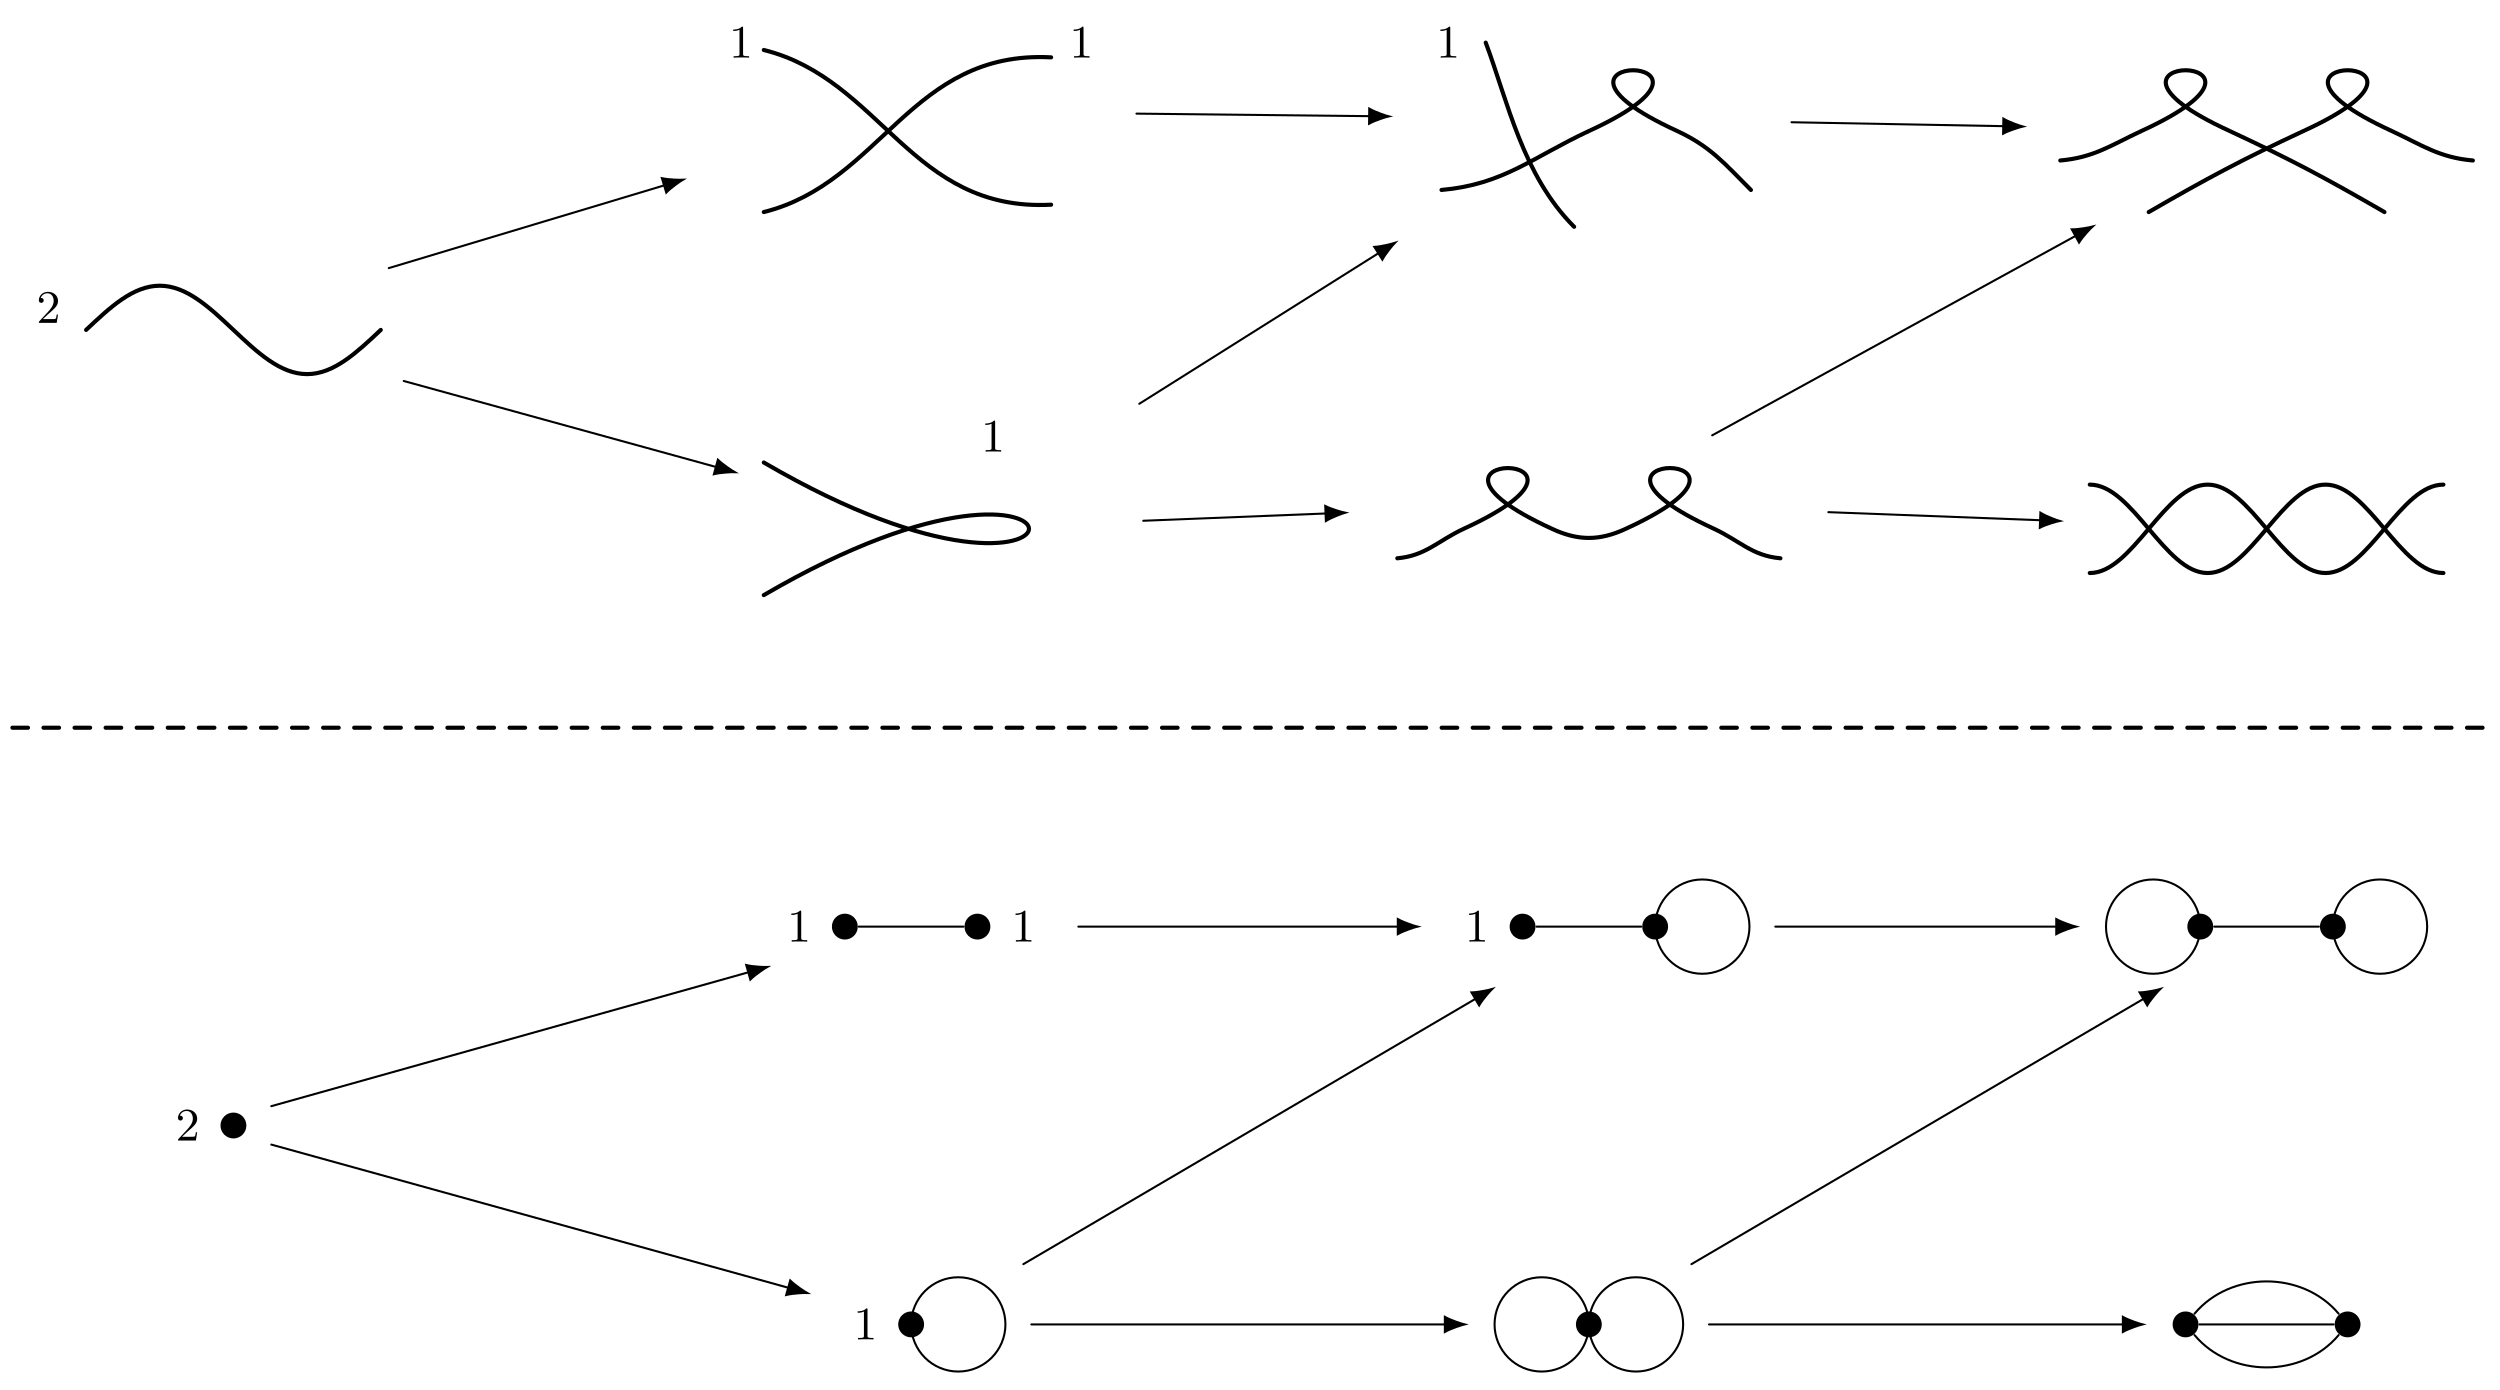
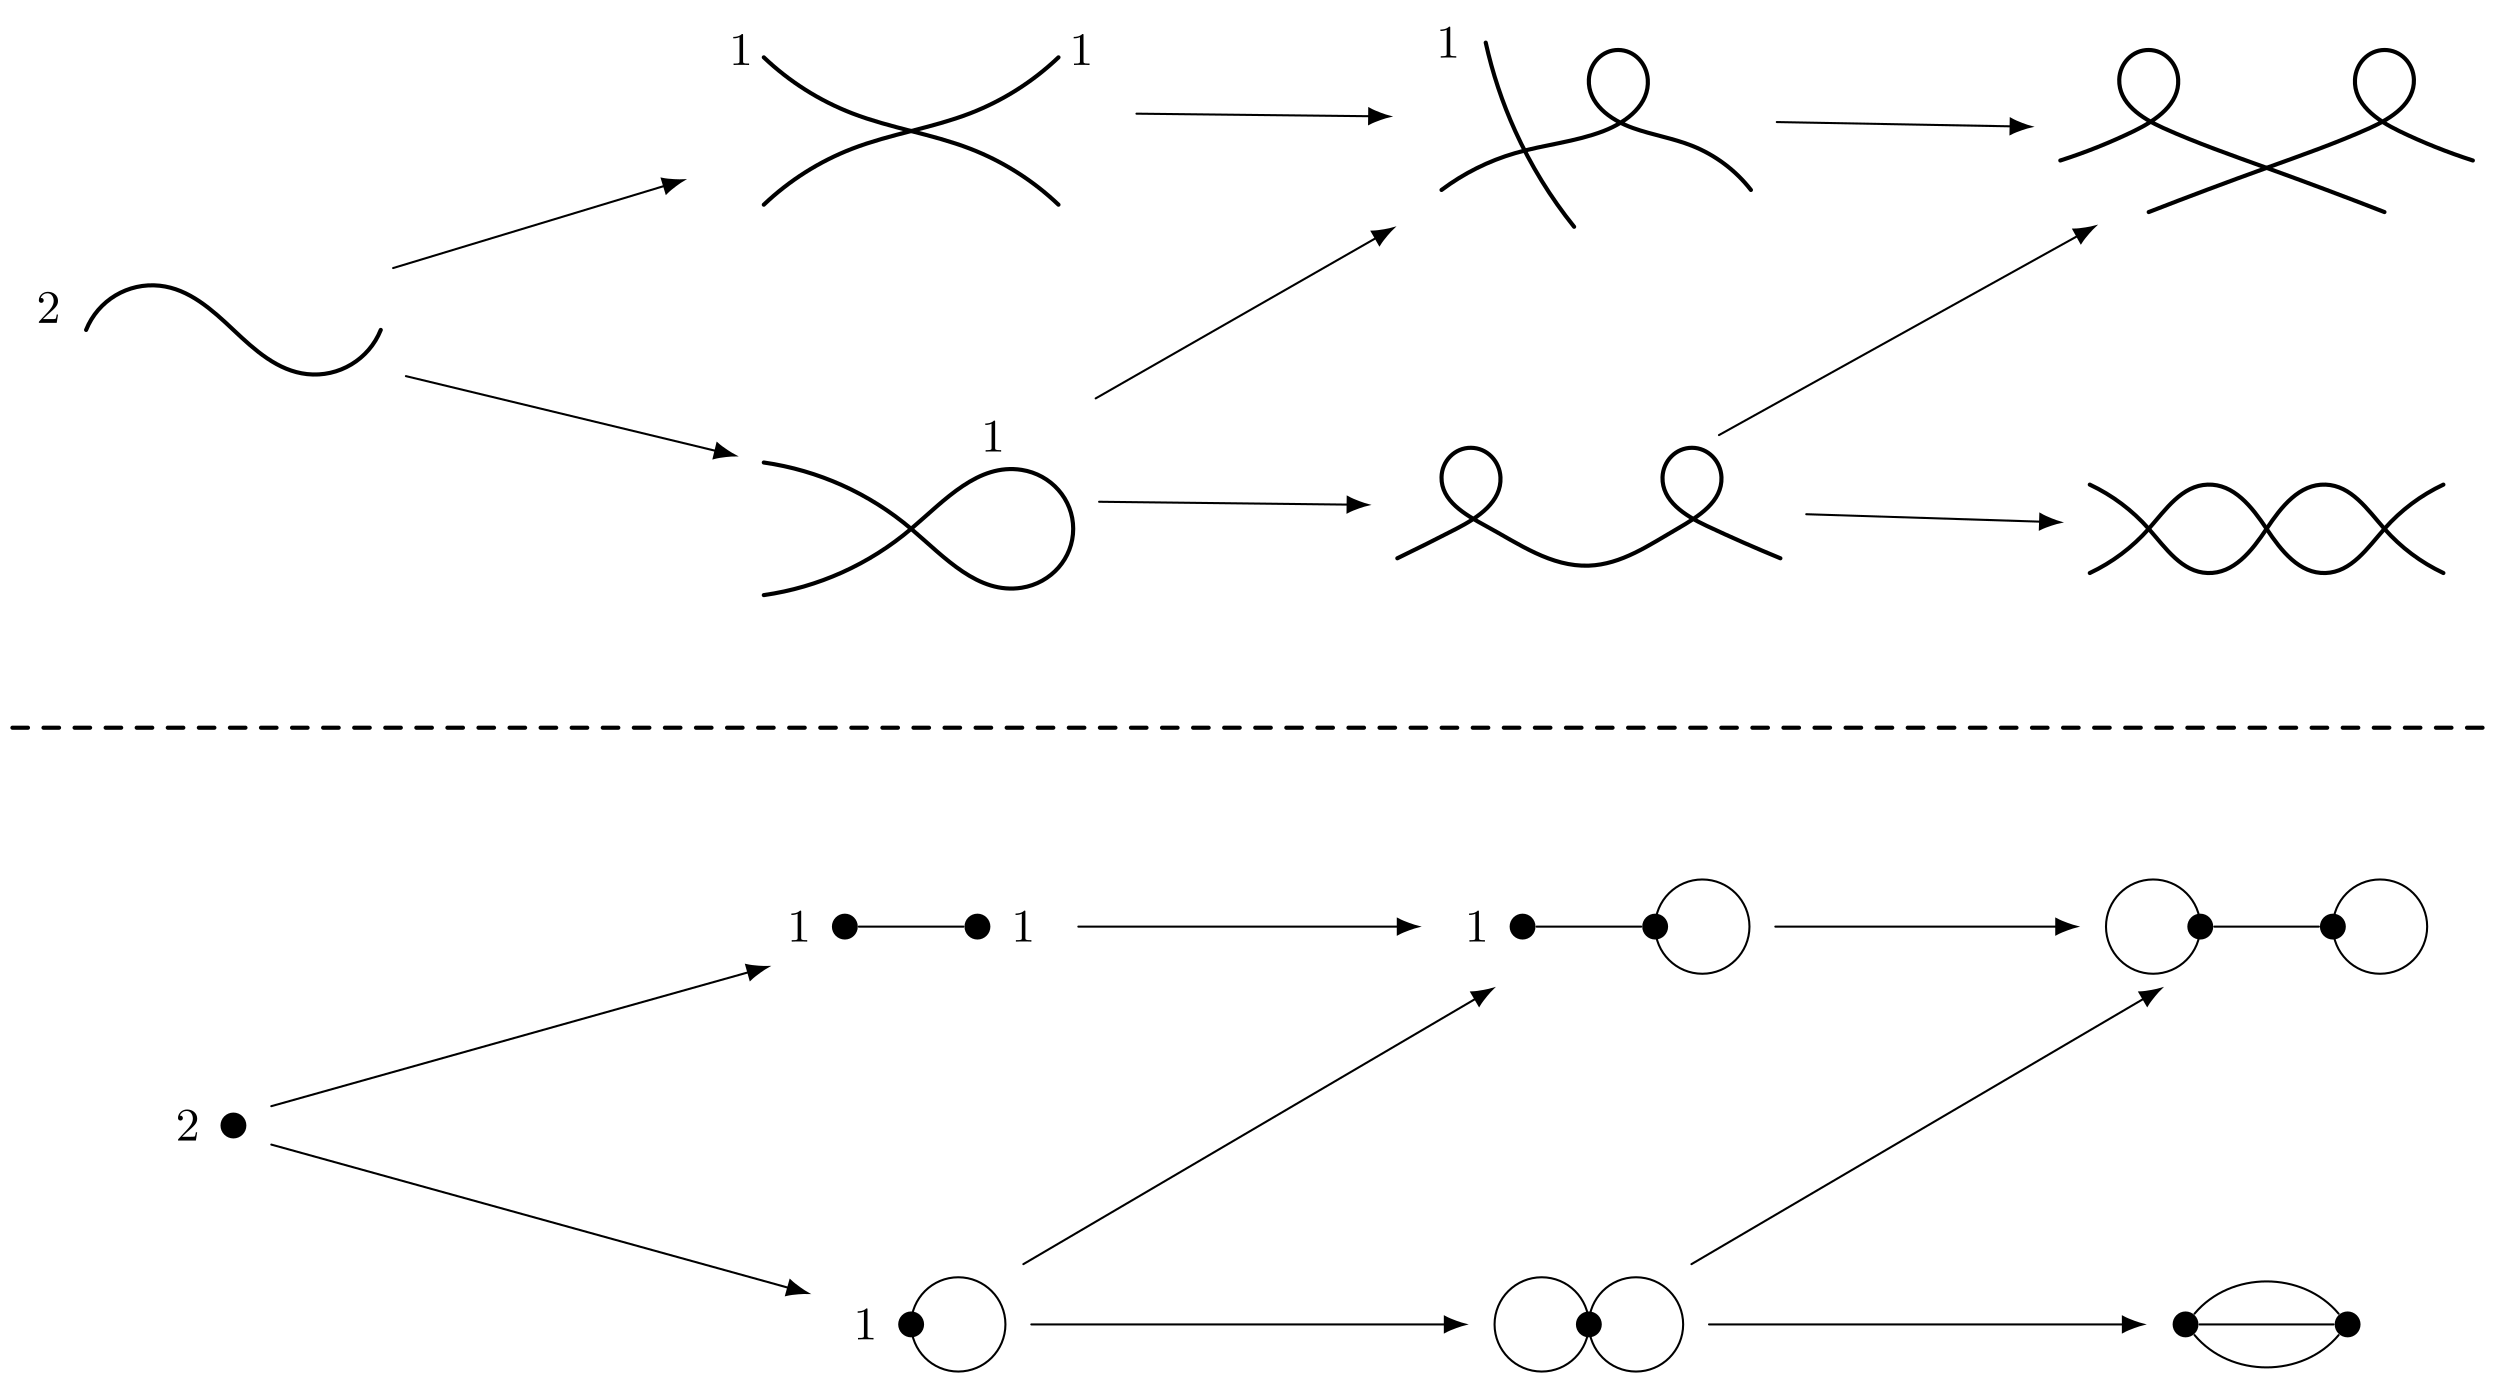
<svg xmlns="http://www.w3.org/2000/svg" xmlns:xlink="http://www.w3.org/1999/xlink" width="481.002pt" height="267.35pt" viewBox="0 0 481.002 267.35">
  <defs>
    <g>
      <g id="glyph-0-0">
        <path d="M 4.141 -1.594 L 3.891 -1.594 C 3.875 -1.469 3.797 -0.938 3.688 -0.797 C 3.625 -0.719 3.016 -0.719 2.828 -0.719 L 1.234 -0.719 L 2.125 -1.562 C 3.594 -2.828 4.141 -3.312 4.141 -4.219 C 4.141 -5.25 3.297 -5.969 2.188 -5.969 C 1.156 -5.969 0.453 -5.156 0.453 -4.344 C 0.453 -3.891 0.844 -3.844 0.922 -3.844 C 1.125 -3.844 1.391 -3.984 1.391 -4.312 C 1.391 -4.578 1.203 -4.781 0.922 -4.781 C 0.875 -4.781 0.859 -4.781 0.812 -4.766 C 1.031 -5.406 1.609 -5.688 2.094 -5.688 C 3 -5.688 3.312 -4.844 3.312 -4.219 C 3.312 -3.312 2.625 -2.562 2.203 -2.094 L 0.562 -0.328 C 0.453 -0.219 0.453 -0.203 0.453 0 L 3.891 0 Z M 4.141 -1.594 " />
      </g>
      <g id="glyph-0-1">
        <path d="M 2.719 -5.734 C 2.719 -5.953 2.719 -5.969 2.5 -5.969 C 1.938 -5.406 1.109 -5.406 0.828 -5.406 L 0.828 -5.125 C 1 -5.125 1.547 -5.125 2.031 -5.359 L 2.031 -0.719 C 2.031 -0.391 2.016 -0.281 1.172 -0.281 L 0.891 -0.281 L 0.891 0 C 1.203 -0.031 2.016 -0.031 2.375 -0.031 C 2.75 -0.031 3.547 -0.031 3.875 0 L 3.875 -0.281 L 3.594 -0.281 C 2.75 -0.281 2.719 -0.391 2.719 -0.719 Z M 2.719 -5.734 " />
      </g>
    </g>
  </defs>
-   <path fill="none" stroke-width="0.797" stroke-linecap="round" stroke-linejoin="round" stroke="rgb(0%, 0%, 0%)" stroke-opacity="1" stroke-miterlimit="10" d="M -28.345 121.89 C -23.727 126.242 -19.306 130.394 -14.173 130.394 C -9.044 130.394 -4.622 126.242 -0.001 121.89 C 4.62 117.535 9.042 113.387 14.175 113.387 C 19.304 113.387 23.726 117.535 28.347 121.89 " transform="matrix(1, 0, 0, -1, 44.911, 185.367)" />
+   <path fill="none" stroke-width="0.797" stroke-linecap="round" stroke-linejoin="round" stroke="rgb(0%, 0%, 0%)" stroke-opacity="1" stroke-miterlimit="10" d="M -28.345 121.89 C -26.059 127.582 -20.27 131.054 -14.173 130.394 C -8.532 129.781 -4.122 125.781 -0.001 121.89 C 4.124 117.996 8.53 114 14.171 113.387 C 20.269 112.722 26.062 116.199 28.347 121.89 " transform="matrix(1, 0, 0, -1, 44.911, 185.367)" />
  <g fill="rgb(0%, 0%, 0%)" fill-opacity="1">
    <use xlink:href="#glyph-0-0" x="7.02" y="62.114" />
  </g>
-   <path fill="none" stroke-width="0.797" stroke-linecap="round" stroke-linejoin="round" stroke="rgb(0%, 0%, 0%)" stroke-opacity="1" stroke-miterlimit="10" d="M 102.046 175.75 C 124.726 170.078 130.394 144.566 157.323 145.984 " transform="matrix(1, 0, 0, -1, 44.911, 185.367)" />
-   <path fill="none" stroke-width="0.797" stroke-linecap="round" stroke-linejoin="round" stroke="rgb(0%, 0%, 0%)" stroke-opacity="1" stroke-miterlimit="10" d="M 102.046 144.566 C 124.726 150.238 130.394 175.75 157.323 174.332 " transform="matrix(1, 0, 0, -1, 44.911, 185.367)" />
+   <path fill="none" stroke-width="0.797" stroke-linecap="round" stroke-linejoin="round" stroke="rgb(0%, 0%, 0%)" stroke-opacity="1" stroke-miterlimit="10" d="M 102.046 174.332 C 106.956 169.66 112.734 166 119.058 163.558 C 122.741 162.137 126.569 161.144 130.394 160.156 C 134.218 159.168 138.046 158.179 141.734 156.758 C 148.054 154.316 153.831 150.656 158.741 145.984 " transform="matrix(1, 0, 0, -1, 44.911, 185.367)" />
+   <path fill="none" stroke-width="0.797" stroke-linecap="round" stroke-linejoin="round" stroke="rgb(0%, 0%, 0%)" stroke-opacity="1" stroke-miterlimit="10" d="M 102.046 145.984 C 106.956 150.656 112.734 154.316 119.058 156.758 C 122.741 158.179 126.569 159.168 130.394 160.156 C 134.218 161.144 138.046 162.137 141.734 163.558 C 148.054 166 153.831 169.66 158.741 174.332 " transform="matrix(1, 0, 0, -1, 44.911, 185.367)" />
  <g fill="rgb(0%, 0%, 0%)" fill-opacity="1">
-     <use xlink:href="#glyph-0-1" x="140.249" y="11.09" />
+     <use xlink:href="#glyph-0-1" x="140.249" y="12.508" />
  </g>
  <g fill="rgb(0%, 0%, 0%)" fill-opacity="1">
-     <use xlink:href="#glyph-0-1" x="205.752" y="11.09" />
+     <use xlink:href="#glyph-0-1" x="205.752" y="12.508" />
  </g>
-   <path fill="none" stroke-width="0.797" stroke-linecap="round" stroke-linejoin="round" stroke="rgb(0%, 0%, 0%)" stroke-opacity="1" stroke-miterlimit="10" d="M 102.046 70.867 C 170.077 110.551 170.077 56.691 102.046 96.379 " transform="matrix(1, 0, 0, -1, 44.911, 185.367)" />
+   <path fill="none" stroke-width="0.797" stroke-linecap="round" stroke-linejoin="round" stroke="rgb(0%, 0%, 0%)" stroke-opacity="1" stroke-miterlimit="10" d="M 102.046 70.867 C 112.511 72.359 122.335 76.781 130.394 83.621 C 136.894 89.137 143.265 96.277 151.655 94.961 C 157.308 94.074 161.573 89.312 161.573 83.621 C 161.573 77.93 157.308 73.172 151.655 72.285 C 143.265 70.969 136.894 78.105 130.394 83.621 C 122.335 90.461 112.511 94.883 102.046 96.379 " transform="matrix(1, 0, 0, -1, 44.911, 185.367)" />
  <g fill="rgb(0%, 0%, 0%)" fill-opacity="1">
    <use xlink:href="#glyph-0-1" x="188.745" y="86.888" />
  </g>
-   <path fill="none" stroke-width="0.797" stroke-linecap="round" stroke-linejoin="round" stroke="rgb(0%, 0%, 0%)" stroke-opacity="1" stroke-miterlimit="10" d="M 240.944 177.164 C 245.198 165.828 248.03 151.652 257.952 141.734 " transform="matrix(1, 0, 0, -1, 44.911, 185.367)" />
-   <path fill="none" stroke-width="0.797" stroke-linecap="round" stroke-linejoin="round" stroke="rgb(0%, 0%, 0%)" stroke-opacity="1" stroke-miterlimit="10" d="M 232.441 148.82 C 244.331 149.859 249.968 155.113 260.788 160.156 C 294.804 175.75 243.78 175.75 277.796 160.156 C 284.234 157.156 286.944 153.84 291.968 148.82 " transform="matrix(1, 0, 0, -1, 44.911, 185.367)" />
+   <path fill="none" stroke-width="0.797" stroke-linecap="round" stroke-linejoin="round" stroke="rgb(0%, 0%, 0%)" stroke-opacity="1" stroke-miterlimit="10" d="M 240.944 177.164 C 242.237 171.316 244.14 165.613 246.616 160.156 C 249.605 153.566 253.413 147.375 257.952 141.734 " transform="matrix(1, 0, 0, -1, 44.911, 185.367)" />
+   <path fill="none" stroke-width="0.797" stroke-linecap="round" stroke-linejoin="round" stroke="rgb(0%, 0%, 0%)" stroke-opacity="1" stroke-miterlimit="10" d="M 232.441 148.82 C 236.698 152.015 241.503 154.418 246.616 155.906 C 252.234 157.543 258.155 158.054 263.62 160.156 C 268.253 161.941 272.456 165.355 272.124 170.078 C 271.909 173.183 269.511 175.73 266.456 175.75 C 263.378 175.765 260.937 173.207 260.788 170.078 C 260.569 165.504 264.757 162.332 269.292 160.726 C 273.015 159.402 276.956 158.781 280.628 157.324 C 285.101 155.551 289.015 152.613 291.968 148.82 " transform="matrix(1, 0, 0, -1, 44.911, 185.367)" />
  <g fill="rgb(0%, 0%, 0%)" fill-opacity="1">
    <use xlink:href="#glyph-0-1" x="276.311" y="11.09" />
  </g>
-   <path fill="none" stroke-width="0.797" stroke-linecap="round" stroke-linejoin="round" stroke="rgb(0%, 0%, 0%)" stroke-opacity="1" stroke-miterlimit="10" d="M 223.937 77.953 C 229.378 78.43 231.741 81.312 236.694 83.621 C 270.71 99.211 219.687 99.211 253.702 83.621 C 258.71 81.285 262.866 81.285 267.874 83.621 C 301.89 99.211 250.866 99.211 284.882 83.621 C 289.835 81.312 292.194 78.43 297.636 77.953 " transform="matrix(1, 0, 0, -1, 44.911, 185.367)" />
-   <path fill="none" stroke-width="0.797" stroke-linecap="round" stroke-linejoin="round" stroke="rgb(0%, 0%, 0%)" stroke-opacity="1" stroke-miterlimit="10" d="M 351.495 154.488 C 357.956 155.054 361.21 157.418 367.085 160.156 C 401.101 175.75 350.077 175.75 384.093 160.156 C 396.003 154.605 402.48 151.137 413.859 144.566 " transform="matrix(1, 0, 0, -1, 44.911, 185.367)" />
-   <path fill="none" stroke-width="0.797" stroke-linecap="round" stroke-linejoin="round" stroke="rgb(0%, 0%, 0%)" stroke-opacity="1" stroke-miterlimit="10" d="M 430.866 154.488 C 424.405 155.054 421.151 157.418 415.276 160.156 C 381.261 175.75 432.284 175.75 398.269 160.156 C 386.359 154.605 379.886 151.137 368.503 144.566 " transform="matrix(1, 0, 0, -1, 44.911, 185.367)" />
-   <path fill="none" stroke-width="0.797" stroke-linecap="round" stroke-linejoin="round" stroke="rgb(0%, 0%, 0%)" stroke-opacity="1" stroke-miterlimit="10" d="M 357.167 92.125 C 361.269 92.125 364.808 87.976 368.503 83.621 C 372.198 79.269 375.737 75.117 379.843 75.117 C 383.948 75.117 387.484 79.269 391.183 83.621 C 394.878 87.976 398.413 92.125 402.519 92.125 C 406.624 92.125 410.163 87.976 413.859 83.621 C 417.554 79.269 421.093 75.117 425.198 75.117 " transform="matrix(1, 0, 0, -1, 44.911, 185.367)" />
-   <path fill="none" stroke-width="0.797" stroke-linecap="round" stroke-linejoin="round" stroke="rgb(0%, 0%, 0%)" stroke-opacity="1" stroke-miterlimit="10" d="M 357.167 75.117 C 361.269 75.117 364.808 79.269 368.503 83.621 C 372.198 87.976 375.737 92.125 379.843 92.125 C 383.948 92.125 387.484 87.976 391.183 83.621 C 394.878 79.269 398.413 75.117 402.519 75.117 C 406.624 75.117 410.163 79.269 413.859 83.621 C 417.554 87.976 421.093 92.125 425.198 92.125 " transform="matrix(1, 0, 0, -1, 44.911, 185.367)" />
-   <path fill="none" stroke-width="0.399" stroke-linecap="round" stroke-linejoin="round" stroke="rgb(0%, 0%, 0%)" stroke-opacity="1" stroke-miterlimit="10" d="M 29.894 133.785 L 82.859 149.695 " transform="matrix(1, 0, 0, -1, 44.911, 185.367)" />
-   <path fill-rule="nonzero" fill="rgb(0%, 0%, 0%)" fill-opacity="1" stroke-width="0.399" stroke-linecap="round" stroke-linejoin="miter" stroke="rgb(0%, 0%, 0%)" stroke-opacity="1" stroke-miterlimit="10" d="M 3.76 -0 C 3.3 0.113 1.269 0.752 0.001 1.447 L 0.001 -1.445 C 1.27 -0.753 3.298 -0.111 3.76 -0 Z M 3.76 -0 " transform="matrix(0.95766, -0.2877, -0.2877, -0.95766, 127.7703, 35.67112)" />
-   <path fill="none" stroke-width="0.399" stroke-linecap="round" stroke-linejoin="round" stroke="rgb(0%, 0%, 0%)" stroke-opacity="1" stroke-miterlimit="10" d="M 32.776 112.062 L 92.827 95.527 " transform="matrix(1, 0, 0, -1, 44.911, 185.367)" />
-   <path fill-rule="nonzero" fill="rgb(0%, 0%, 0%)" fill-opacity="1" stroke-width="0.399" stroke-linecap="round" stroke-linejoin="miter" stroke="rgb(0%, 0%, 0%)" stroke-opacity="1" stroke-miterlimit="10" d="M 3.76 -0 C 3.3 0.112 1.268 0.752 -0.001 1.448 L 0.001 -1.445 C 1.269 -0.751 3.301 -0.11 3.76 -0 Z M 3.76 -0 " transform="matrix(0.96405, 0.26549, 0.26549, -0.96405, 137.7381, 89.84146)" />
-   <path fill="none" stroke-width="0.399" stroke-linecap="round" stroke-linejoin="round" stroke="rgb(0%, 0%, 0%)" stroke-opacity="1" stroke-miterlimit="10" d="M 173.749 163.504 L 218.519 163.019 " transform="matrix(1, 0, 0, -1, 44.911, 185.367)" />
-   <path fill-rule="nonzero" fill="rgb(0%, 0%, 0%)" fill-opacity="1" stroke-width="0.399" stroke-linecap="round" stroke-linejoin="miter" stroke="rgb(0%, 0%, 0%)" stroke-opacity="1" stroke-miterlimit="10" d="M 3.763 -0 C 3.301 0.112 1.27 0.75 0.001 1.447 L 0.001 -1.448 C 1.271 -0.75 3.299 -0.111 3.763 -0 Z M 3.763 -0 " transform="matrix(0.9999, 0.01082, 0.01082, -0.9999, 263.4289, 22.34951)" />
-   <path fill="none" stroke-width="0.399" stroke-linecap="round" stroke-linejoin="round" stroke="rgb(0%, 0%, 0%)" stroke-opacity="1" stroke-miterlimit="10" d="M 174.292 107.68 L 220.284 136.637 " transform="matrix(1, 0, 0, -1, 44.911, 185.367)" />
-   <path fill-rule="nonzero" fill="rgb(0%, 0%, 0%)" fill-opacity="1" stroke-width="0.399" stroke-linecap="round" stroke-linejoin="miter" stroke="rgb(0%, 0%, 0%)" stroke-opacity="1" stroke-miterlimit="10" d="M 3.763 -0.001 C 3.3 0.114 1.269 0.752 -0.002 1.446 L 0 -1.446 C 1.268 -0.753 3.301 -0.112 3.763 -0.001 Z M 3.763 -0.001 " transform="matrix(0.8462, -0.53279, -0.53279, -0.8462, 265.1942, 48.72999)" />
-   <path fill="none" stroke-width="0.399" stroke-linecap="round" stroke-linejoin="round" stroke="rgb(0%, 0%, 0%)" stroke-opacity="1" stroke-miterlimit="10" d="M 175.058 85.172 L 210.128 86.57 " transform="matrix(1, 0, 0, -1, 44.911, 185.367)" />
-   <path fill-rule="nonzero" fill="rgb(0%, 0%, 0%)" fill-opacity="1" stroke-width="0.399" stroke-linecap="round" stroke-linejoin="miter" stroke="rgb(0%, 0%, 0%)" stroke-opacity="1" stroke-miterlimit="10" d="M 3.76 -0 C 3.299 0.112 1.268 0.752 -0.002 1.448 L 0 -1.445 C 1.267 -0.753 3.298 -0.115 3.76 -0 Z M 3.76 -0 " transform="matrix(0.99916, -0.03978, -0.03978, -0.99916, 255.0399, 98.79797)" />
-   <path fill="none" stroke-width="0.399" stroke-linecap="round" stroke-linejoin="round" stroke="rgb(0%, 0%, 0%)" stroke-opacity="1" stroke-miterlimit="10" d="M 299.784 161.847 L 340.515 161.094 " transform="matrix(1, 0, 0, -1, 44.911, 185.367)" />
-   <path fill-rule="nonzero" fill="rgb(0%, 0%, 0%)" fill-opacity="1" stroke-width="0.399" stroke-linecap="round" stroke-linejoin="miter" stroke="rgb(0%, 0%, 0%)" stroke-opacity="1" stroke-miterlimit="10" d="M 3.761 0 C 3.298 0.113 1.27 0.751 -0.001 1.447 L 0.001 -1.445 C 1.27 -0.753 3.298 -0.114 3.761 0 Z M 3.761 0 " transform="matrix(0.9998, 0.01848, 0.01848, -0.9998, 385.4276, 24.27438)" />
-   <path fill="none" stroke-width="0.399" stroke-linecap="round" stroke-linejoin="round" stroke="rgb(0%, 0%, 0%)" stroke-opacity="1" stroke-miterlimit="10" d="M 284.515 101.609 L 354.401 139.965 " transform="matrix(1, 0, 0, -1, 44.911, 185.367)" />
-   <path fill-rule="nonzero" fill="rgb(0%, 0%, 0%)" fill-opacity="1" stroke-width="0.399" stroke-linecap="round" stroke-linejoin="miter" stroke="rgb(0%, 0%, 0%)" stroke-opacity="1" stroke-miterlimit="10" d="M 3.761 -0.002 C 3.298 0.114 1.269 0.751 0.001 1.446 L 0.001 -1.445 C 1.269 -0.751 3.298 -0.114 3.761 -0.002 Z M 3.761 -0.002 " transform="matrix(0.8766, -0.48112, -0.48112, -0.8766, 399.3119, 45.40147)" />
-   <path fill="none" stroke-width="0.399" stroke-linecap="round" stroke-linejoin="round" stroke="rgb(0%, 0%, 0%)" stroke-opacity="1" stroke-miterlimit="10" d="M 306.866 86.828 L 347.609 85.277 " transform="matrix(1, 0, 0, -1, 44.911, 185.367)" />
-   <path fill-rule="nonzero" fill="rgb(0%, 0%, 0%)" fill-opacity="1" stroke-width="0.399" stroke-linecap="round" stroke-linejoin="miter" stroke="rgb(0%, 0%, 0%)" stroke-opacity="1" stroke-miterlimit="10" d="M 3.761 -0.002 C 3.299 0.113 1.269 0.752 -0 1.446 L 0 -1.447 C 1.268 -0.75 3.3 -0.113 3.761 -0.002 Z M 3.761 -0.002 " transform="matrix(0.99924, 0.03804, 0.03804, -0.99924, 392.5195, 100.0894)" />
+   <path fill="none" stroke-width="0.797" stroke-linecap="round" stroke-linejoin="round" stroke="rgb(0%, 0%, 0%)" stroke-opacity="1" stroke-miterlimit="10" d="M 223.937 77.953 C 227.741 79.793 231.519 81.683 235.276 83.621 C 239.593 85.847 244.011 88.867 243.78 93.543 C 243.624 96.652 241.187 99.187 238.109 99.211 C 234.995 99.238 232.491 96.683 232.441 93.543 C 232.366 89.023 236.855 86.414 240.944 84.187 C 247.3 80.73 253.526 76.273 260.788 76.535 C 267.05 76.762 272.39 80.5 277.796 83.621 C 281.956 86.027 286.48 88.879 286.3 93.543 C 286.175 96.664 283.718 99.207 280.628 99.211 C 277.53 99.219 275.054 96.672 274.96 93.543 C 274.827 89.012 279.194 86.195 283.464 84.187 C 288.136 81.992 292.862 79.914 297.636 77.953 " transform="matrix(1, 0, 0, -1, 44.911, 185.367)" />
+   <path fill="none" stroke-width="0.797" stroke-linecap="round" stroke-linejoin="round" stroke="rgb(0%, 0%, 0%)" stroke-opacity="1" stroke-miterlimit="10" d="M 351.495 154.488 C 356.347 156.043 361.085 157.937 365.671 160.156 C 370.062 162.285 374.425 165.394 374.171 170.078 C 374.007 173.191 371.573 175.73 368.503 175.75 C 365.409 175.765 362.937 173.211 362.835 170.078 C 362.691 165.543 367.023 162.664 371.339 160.726 C 377.808 157.816 384.511 155.48 391.183 153.07 C 398.776 150.328 406.335 147.496 413.859 144.566 " transform="matrix(1, 0, 0, -1, 44.911, 185.367)" />
+   <path fill="none" stroke-width="0.797" stroke-linecap="round" stroke-linejoin="round" stroke="rgb(0%, 0%, 0%)" stroke-opacity="1" stroke-miterlimit="10" d="M 430.866 154.488 C 426.015 156.043 421.276 157.937 416.691 160.156 C 412.3 162.285 407.937 165.394 408.191 170.078 C 408.355 173.191 410.788 175.73 413.859 175.75 C 416.952 175.765 419.429 173.211 419.526 170.078 C 419.671 165.543 415.339 162.664 411.023 160.726 C 404.554 157.816 397.851 155.48 391.183 153.07 C 383.589 150.328 376.026 147.496 368.503 144.566 " transform="matrix(1, 0, 0, -1, 44.911, 185.367)" />
+   <path fill="none" stroke-width="0.797" stroke-linecap="round" stroke-linejoin="round" stroke="rgb(0%, 0%, 0%)" stroke-opacity="1" stroke-miterlimit="10" d="M 357.167 92.125 C 361.484 90.09 365.343 87.199 368.503 83.621 C 371.8 79.894 374.874 75.285 379.843 75.117 C 384.862 74.949 388.335 79.355 391.183 83.621 C 394.026 87.887 397.499 92.297 402.519 92.125 C 407.487 91.957 410.562 87.351 413.859 83.621 C 417.019 80.047 420.878 77.152 425.198 75.117 " transform="matrix(1, 0, 0, -1, 44.911, 185.367)" />
+   <path fill="none" stroke-width="0.797" stroke-linecap="round" stroke-linejoin="round" stroke="rgb(0%, 0%, 0%)" stroke-opacity="1" stroke-miterlimit="10" d="M 357.167 75.117 C 361.484 77.152 365.343 80.047 368.503 83.621 C 371.8 87.351 374.874 91.957 379.843 92.125 C 384.862 92.297 388.335 87.887 391.183 83.621 C 394.026 79.355 397.499 74.949 402.519 75.117 C 407.487 75.285 410.562 79.894 413.859 83.621 C 417.019 87.199 420.878 90.09 425.198 92.125 " transform="matrix(1, 0, 0, -1, 44.911, 185.367)" />
+   <path fill="none" stroke-width="0.399" stroke-linecap="round" stroke-linejoin="round" stroke="rgb(0%, 0%, 0%)" stroke-opacity="1" stroke-miterlimit="10" d="M 30.726 133.793 L 82.866 149.582 " transform="matrix(1, 0, 0, -1, 44.911, 185.367)" />
+   <path fill-rule="nonzero" fill="rgb(0%, 0%, 0%)" fill-opacity="1" stroke-width="0.399" stroke-linecap="round" stroke-linejoin="miter" stroke="rgb(0%, 0%, 0%)" stroke-opacity="1" stroke-miterlimit="10" d="M 3.76 -0.001 C 3.301 0.113 1.27 0.753 -0.001 1.448 L -0 -1.446 C 1.267 -0.752 3.298 -0.11 3.76 -0.001 Z M 3.76 -0.001 " transform="matrix(0.95703, -0.28983, -0.28983, -0.95703, 127.7763, 35.7839)" />
+   <path fill="none" stroke-width="0.399" stroke-linecap="round" stroke-linejoin="round" stroke="rgb(0%, 0%, 0%)" stroke-opacity="1" stroke-miterlimit="10" d="M 33.187 113 L 92.749 98.633 " transform="matrix(1, 0, 0, -1, 44.911, 185.367)" />
+   <path fill-rule="nonzero" fill="rgb(0%, 0%, 0%)" fill-opacity="1" stroke-width="0.399" stroke-linecap="round" stroke-linejoin="miter" stroke="rgb(0%, 0%, 0%)" stroke-opacity="1" stroke-miterlimit="10" d="M 3.76 -0.001 C 3.299 0.113 1.268 0.752 -0.001 1.447 L 0.002 -1.446 C 1.269 -0.75 3.301 -0.112 3.76 -0.001 Z M 3.76 -0.001 " transform="matrix(0.97206, 0.23445, 0.23445, -0.97206, 137.6615, 86.73495)" />
+   <path fill="none" stroke-width="0.399" stroke-linecap="round" stroke-linejoin="round" stroke="rgb(0%, 0%, 0%)" stroke-opacity="1" stroke-miterlimit="10" d="M 173.749 163.496 L 218.519 163.008 " transform="matrix(1, 0, 0, -1, 44.911, 185.367)" />
+   <path fill-rule="nonzero" fill="rgb(0%, 0%, 0%)" fill-opacity="1" stroke-width="0.399" stroke-linecap="round" stroke-linejoin="miter" stroke="rgb(0%, 0%, 0%)" stroke-opacity="1" stroke-miterlimit="10" d="M 3.763 -0.001 C 3.301 0.111 1.27 0.753 0.001 1.446 L 0.001 -1.445 C 1.271 -0.751 3.299 -0.112 3.763 -0.001 Z M 3.763 -0.001 " transform="matrix(0.9999, 0.01094, 0.01094, -0.9999, 263.4289, 22.36004)" />
+   <path fill="none" stroke-width="0.399" stroke-linecap="round" stroke-linejoin="round" stroke="rgb(0%, 0%, 0%)" stroke-opacity="1" stroke-miterlimit="10" d="M 165.898 108.715 L 219.78 139.543 " transform="matrix(1, 0, 0, -1, 44.911, 185.367)" />
+   <path fill-rule="nonzero" fill="rgb(0%, 0%, 0%)" fill-opacity="1" stroke-width="0.399" stroke-linecap="round" stroke-linejoin="miter" stroke="rgb(0%, 0%, 0%)" stroke-opacity="1" stroke-miterlimit="10" d="M 3.762 -0.001 C 3.3 0.11 1.267 0.751 -0.001 1.445 L 0.002 -1.446 C 1.267 -0.752 3.298 -0.113 3.762 -0.001 Z M 3.762 -0.001 " transform="matrix(0.86795, -0.49658, -0.49658, -0.86795, 264.6909, 45.82432)" />
+   <path fill="none" stroke-width="0.399" stroke-linecap="round" stroke-linejoin="round" stroke="rgb(0%, 0%, 0%)" stroke-opacity="1" stroke-miterlimit="10" d="M 166.558 88.828 L 214.374 88.281 " transform="matrix(1, 0, 0, -1, 44.911, 185.367)" />
+   <path fill-rule="nonzero" fill="rgb(0%, 0%, 0%)" fill-opacity="1" stroke-width="0.399" stroke-linecap="round" stroke-linejoin="miter" stroke="rgb(0%, 0%, 0%)" stroke-opacity="1" stroke-miterlimit="10" d="M 3.763 -0.001 C 3.3 0.115 1.269 0.752 -0 1.444 L 0.001 -1.446 C 1.271 -0.752 3.299 -0.112 3.763 -0.001 Z M 3.763 -0.001 " transform="matrix(0.9999, 0.01137, 0.01137, -0.9999, 259.2847, 97.08496)" />
+   <path fill="none" stroke-width="0.399" stroke-linecap="round" stroke-linejoin="round" stroke="rgb(0%, 0%, 0%)" stroke-opacity="1" stroke-miterlimit="10" d="M 296.948 161.883 L 341.933 161.062 " transform="matrix(1, 0, 0, -1, 44.911, 185.367)" />
+   <path fill-rule="nonzero" fill="rgb(0%, 0%, 0%)" fill-opacity="1" stroke-width="0.399" stroke-linecap="round" stroke-linejoin="miter" stroke="rgb(0%, 0%, 0%)" stroke-opacity="1" stroke-miterlimit="10" d="M 3.761 -0.001 C 3.298 0.112 1.271 0.751 -0 1.446 L 0.002 -1.445 C 1.271 -0.75 3.298 -0.111 3.761 -0.001 Z M 3.761 -0.001 " transform="matrix(0.99982, 0.01822, 0.01822, -0.99982, 386.8448, 24.30545)" />
+   <path fill="none" stroke-width="0.399" stroke-linecap="round" stroke-linejoin="round" stroke="rgb(0%, 0%, 0%)" stroke-opacity="1" stroke-miterlimit="10" d="M 285.819 101.656 L 354.749 139.926 " transform="matrix(1, 0, 0, -1, 44.911, 185.367)" />
+   <path fill-rule="nonzero" fill="rgb(0%, 0%, 0%)" fill-opacity="1" stroke-width="0.399" stroke-linecap="round" stroke-linejoin="miter" stroke="rgb(0%, 0%, 0%)" stroke-opacity="1" stroke-miterlimit="10" d="M 3.76 -0 C 3.3 0.112 1.27 0.753 0.002 1.447 L -0 -1.447 C 1.269 -0.753 3.301 -0.112 3.76 -0 Z M 3.76 -0 " transform="matrix(0.87428, -0.48538, -0.48538, -0.87428, 399.6614, 45.44221)" />
+   <path fill="none" stroke-width="0.399" stroke-linecap="round" stroke-linejoin="round" stroke="rgb(0%, 0%, 0%)" stroke-opacity="1" stroke-miterlimit="10" d="M 302.616 86.43 L 347.605 85 " transform="matrix(1, 0, 0, -1, 44.911, 185.367)" />
+   <path fill-rule="nonzero" fill="rgb(0%, 0%, 0%)" fill-opacity="1" stroke-width="0.399" stroke-linecap="round" stroke-linejoin="miter" stroke="rgb(0%, 0%, 0%)" stroke-opacity="1" stroke-miterlimit="10" d="M 3.762 0 C 3.301 0.115 1.268 0.75 -0.001 1.448 L 0.001 -1.448 C 1.269 -0.751 3.3 -0.112 3.762 0 Z M 3.762 0 " transform="matrix(0.99947, 0.0317, 0.0317, -0.99947, 392.5174, 100.3655)" />
  <path fill="none" stroke-width="0.797" stroke-linecap="round" stroke-linejoin="round" stroke="rgb(0%, 0%, 0%)" stroke-opacity="1" stroke-dasharray="2.989 2.989" stroke-miterlimit="10" d="M -42.52 45.355 L 433.702 45.355 " transform="matrix(1, 0, 0, -1, 44.911, 185.367)" />
  <path fill-rule="nonzero" fill="rgb(0%, 0%, 0%)" fill-opacity="1" d="M 47.402 216.547 C 47.402 215.172 46.285 214.059 44.91 214.059 C 43.535 214.059 42.422 215.172 42.422 216.547 C 42.422 217.922 43.535 219.039 44.91 219.039 C 46.285 219.039 47.402 217.922 47.402 216.547 Z M 47.402 216.547 " />
  <g fill="rgb(0%, 0%, 0%)" fill-opacity="1">
    <use xlink:href="#glyph-0-0" x="33.795" y="219.437" />
  </g>
  <path fill-rule="nonzero" fill="rgb(0%, 0%, 0%)" fill-opacity="1" d="M 165.039 178.281 C 165.039 176.906 163.926 175.789 162.551 175.789 C 161.172 175.789 160.059 176.906 160.059 178.281 C 160.059 179.656 161.172 180.77 162.551 180.77 C 163.926 180.77 165.039 179.656 165.039 178.281 Z M 165.039 178.281 " />
  <path fill-rule="nonzero" fill="rgb(0%, 0%, 0%)" fill-opacity="1" d="M 190.551 178.281 C 190.551 176.906 189.438 175.789 188.062 175.789 C 186.684 175.789 185.57 176.906 185.57 178.281 C 185.57 179.656 186.684 180.77 188.062 180.77 C 189.438 180.77 190.551 179.656 190.551 178.281 Z M 190.551 178.281 " />
  <path fill="none" stroke-width="0.399" stroke-linecap="round" stroke-linejoin="round" stroke="rgb(0%, 0%, 0%)" stroke-opacity="1" stroke-miterlimit="10" d="M 120.327 7.086 L 140.46 7.086 " transform="matrix(1, 0, 0, -1, 44.911, 185.367)" />
  <g fill="rgb(0%, 0%, 0%)" fill-opacity="1">
    <use xlink:href="#glyph-0-1" x="151.433" y="181.169" />
  </g>
  <g fill="rgb(0%, 0%, 0%)" fill-opacity="1">
    <use xlink:href="#glyph-0-1" x="194.568" y="181.169" />
  </g>
  <path fill="none" stroke-width="0.399" stroke-linecap="round" stroke-linejoin="round" stroke="rgb(0%, 0%, 0%)" stroke-opacity="1" stroke-miterlimit="10" d="M 148.534 -69.449 C 148.534 -64.438 144.476 -60.379 139.464 -60.379 C 134.456 -60.379 130.394 -64.438 130.394 -69.449 C 130.394 -74.457 134.456 -78.52 139.464 -78.52 C 144.476 -78.52 148.534 -74.457 148.534 -69.449 Z M 148.534 -69.449 " transform="matrix(1, 0, 0, -1, 44.911, 185.367)" />
  <path fill-rule="nonzero" fill="rgb(0%, 0%, 0%)" fill-opacity="1" d="M 177.797 254.816 C 177.797 253.441 176.68 252.324 175.305 252.324 C 173.93 252.324 172.812 253.441 172.812 254.816 C 172.812 256.191 173.93 257.309 175.305 257.309 C 176.68 257.309 177.797 256.191 177.797 254.816 Z M 177.797 254.816 " />
  <g fill="rgb(0%, 0%, 0%)" fill-opacity="1">
    <use xlink:href="#glyph-0-1" x="164.189" y="257.705" />
  </g>
  <path fill-rule="nonzero" fill="rgb(0%, 0%, 0%)" fill-opacity="1" d="M 295.434 178.281 C 295.434 176.906 294.316 175.789 292.941 175.789 C 291.566 175.789 290.453 176.906 290.453 178.281 C 290.453 179.656 291.566 180.77 292.941 180.77 C 294.316 180.77 295.434 179.656 295.434 178.281 Z M 295.434 178.281 " />
  <path fill-rule="nonzero" fill="rgb(0%, 0%, 0%)" fill-opacity="1" d="M 320.945 178.281 C 320.945 176.906 319.828 175.789 318.453 175.789 C 317.078 175.789 315.965 176.906 315.965 178.281 C 315.965 179.656 317.078 180.77 318.453 180.77 C 319.828 180.77 320.945 179.656 320.945 178.281 Z M 320.945 178.281 " />
  <path fill="none" stroke-width="0.399" stroke-linecap="round" stroke-linejoin="round" stroke="rgb(0%, 0%, 0%)" stroke-opacity="1" stroke-miterlimit="10" d="M 250.722 7.086 L 270.855 7.086 " transform="matrix(1, 0, 0, -1, 44.911, 185.367)" />
  <path fill="none" stroke-width="0.399" stroke-linecap="round" stroke-linejoin="round" stroke="rgb(0%, 0%, 0%)" stroke-opacity="1" stroke-miterlimit="10" d="M 291.687 7.086 C 291.687 12.097 287.624 16.156 282.612 16.156 C 277.605 16.156 273.542 12.097 273.542 7.086 C 273.542 2.078 277.605 -1.985 282.612 -1.985 C 287.624 -1.985 291.687 2.078 291.687 7.086 Z M 291.687 7.086 " transform="matrix(1, 0, 0, -1, 44.911, 185.367)" />
  <g fill="rgb(0%, 0%, 0%)" fill-opacity="1">
    <use xlink:href="#glyph-0-1" x="281.827" y="181.169" />
  </g>
  <path fill="none" stroke-width="0.399" stroke-linecap="round" stroke-linejoin="round" stroke="rgb(0%, 0%, 0%)" stroke-opacity="1" stroke-miterlimit="10" d="M 260.788 -69.449 C 260.788 -64.438 256.726 -60.379 251.718 -60.379 C 246.706 -60.379 242.644 -64.438 242.644 -69.449 C 242.644 -74.457 246.706 -78.52 251.718 -78.52 C 256.726 -78.52 260.788 -74.457 260.788 -69.449 Z M 260.788 -69.449 " transform="matrix(1, 0, 0, -1, 44.911, 185.367)" />
  <path fill="none" stroke-width="0.399" stroke-linecap="round" stroke-linejoin="round" stroke="rgb(0%, 0%, 0%)" stroke-opacity="1" stroke-miterlimit="10" d="M 278.929 -69.449 C 278.929 -64.438 274.866 -60.379 269.859 -60.379 C 264.847 -60.379 260.788 -64.438 260.788 -69.449 C 260.788 -74.457 264.847 -78.52 269.859 -78.52 C 274.866 -78.52 278.929 -74.457 278.929 -69.449 Z M 278.929 -69.449 " transform="matrix(1, 0, 0, -1, 44.911, 185.367)" />
  <path fill-rule="nonzero" fill="rgb(0%, 0%, 0%)" fill-opacity="1" d="M 308.188 254.816 C 308.188 253.441 307.074 252.324 305.699 252.324 C 304.324 252.324 303.207 253.441 303.207 254.816 C 303.207 256.191 304.324 257.309 305.699 257.309 C 307.074 257.309 308.188 256.191 308.188 254.816 Z M 308.188 254.816 " />
  <path fill-rule="nonzero" fill="rgb(0%, 0%, 0%)" fill-opacity="1" d="M 425.828 178.281 C 425.828 176.906 424.711 175.789 423.336 175.789 C 421.961 175.789 420.844 176.906 420.844 178.281 C 420.844 179.656 421.961 180.77 423.336 180.77 C 424.711 180.77 425.828 179.656 425.828 178.281 Z M 425.828 178.281 " />
  <path fill-rule="nonzero" fill="rgb(0%, 0%, 0%)" fill-opacity="1" d="M 451.34 178.281 C 451.34 176.906 450.223 175.789 448.848 175.789 C 447.473 175.789 446.355 176.906 446.355 178.281 C 446.355 179.656 447.473 180.77 448.848 180.77 C 450.223 180.77 451.34 179.656 451.34 178.281 Z M 451.34 178.281 " />
  <path fill="none" stroke-width="0.399" stroke-linecap="round" stroke-linejoin="round" stroke="rgb(0%, 0%, 0%)" stroke-opacity="1" stroke-miterlimit="10" d="M 381.116 7.086 L 401.245 7.086 " transform="matrix(1, 0, 0, -1, 44.911, 185.367)" />
  <path fill="none" stroke-width="0.399" stroke-linecap="round" stroke-linejoin="round" stroke="rgb(0%, 0%, 0%)" stroke-opacity="1" stroke-miterlimit="10" d="M 378.425 7.086 C 378.425 12.097 374.362 16.156 369.355 16.156 C 364.343 16.156 360.284 12.097 360.284 7.086 C 360.284 2.078 364.343 -1.985 369.355 -1.985 C 374.362 -1.985 378.425 2.078 378.425 7.086 Z M 378.425 7.086 " transform="matrix(1, 0, 0, -1, 44.911, 185.367)" />
  <path fill="none" stroke-width="0.399" stroke-linecap="round" stroke-linejoin="round" stroke="rgb(0%, 0%, 0%)" stroke-opacity="1" stroke-miterlimit="10" d="M 422.077 7.086 C 422.077 12.097 418.019 16.156 413.007 16.156 C 407.999 16.156 403.937 12.097 403.937 7.086 C 403.937 2.078 407.999 -1.985 413.007 -1.985 C 418.019 -1.985 422.077 2.078 422.077 7.086 Z M 422.077 7.086 " transform="matrix(1, 0, 0, -1, 44.911, 185.367)" />
  <path fill-rule="nonzero" fill="rgb(0%, 0%, 0%)" fill-opacity="1" d="M 422.992 254.816 C 422.992 253.441 421.875 252.324 420.5 252.324 C 419.125 252.324 418.012 253.441 418.012 254.816 C 418.012 256.191 419.125 257.309 420.5 257.309 C 421.875 257.309 422.992 256.191 422.992 254.816 Z M 422.992 254.816 " />
  <path fill-rule="nonzero" fill="rgb(0%, 0%, 0%)" fill-opacity="1" d="M 454.172 254.816 C 454.172 253.441 453.059 252.324 451.684 252.324 C 450.309 252.324 449.191 253.441 449.191 254.816 C 449.191 256.191 450.309 257.309 451.684 257.309 C 453.059 257.309 454.172 256.191 454.172 254.816 Z M 454.172 254.816 " />
  <path fill="none" stroke-width="0.399" stroke-linecap="round" stroke-linejoin="round" stroke="rgb(0%, 0%, 0%)" stroke-opacity="1" stroke-miterlimit="10" d="M 378.28 -69.449 L 404.081 -69.449 " transform="matrix(1, 0, 0, -1, 44.911, 185.367)" />
  <path fill="none" stroke-width="0.399" stroke-linecap="round" stroke-linejoin="round" stroke="rgb(0%, 0%, 0%)" stroke-opacity="1" stroke-miterlimit="10" d="M 377.319 -67.387 C 384.269 -59.106 398.093 -59.106 405.042 -67.387 " transform="matrix(1, 0, 0, -1, 44.911, 185.367)" />
  <path fill="none" stroke-width="0.399" stroke-linecap="round" stroke-linejoin="round" stroke="rgb(0%, 0%, 0%)" stroke-opacity="1" stroke-miterlimit="10" d="M 377.319 -71.508 C 384.269 -79.793 398.093 -79.793 405.042 -71.508 " transform="matrix(1, 0, 0, -1, 44.911, 185.367)" />
  <path fill="none" stroke-width="0.399" stroke-linecap="round" stroke-linejoin="round" stroke="rgb(0%, 0%, 0%)" stroke-opacity="1" stroke-miterlimit="10" d="M 7.288 -27.461 L 99.062 -1.707 " transform="matrix(1, 0, 0, -1, 44.911, 185.367)" />
  <path fill-rule="nonzero" fill="rgb(0%, 0%, 0%)" fill-opacity="1" stroke-width="0.399" stroke-linecap="round" stroke-linejoin="miter" stroke="rgb(0%, 0%, 0%)" stroke-opacity="1" stroke-miterlimit="10" d="M 3.759 -0.001 C 3.3 0.112 1.268 0.751 -0.001 1.448 L -0.001 -1.445 C 1.269 -0.751 3.299 -0.111 3.759 -0.001 Z M 3.759 -0.001 " transform="matrix(0.96277, -0.27017, -0.27017, -0.96277, 143.9739, 187.0732)" />
  <path fill="none" stroke-width="0.399" stroke-linecap="round" stroke-linejoin="round" stroke="rgb(0%, 0%, 0%)" stroke-opacity="1" stroke-miterlimit="10" d="M 7.292 -34.852 L 106.741 -62.391 " transform="matrix(1, 0, 0, -1, 44.911, 185.367)" />
  <path fill-rule="nonzero" fill="rgb(0%, 0%, 0%)" fill-opacity="1" stroke-width="0.399" stroke-linecap="round" stroke-linejoin="miter" stroke="rgb(0%, 0%, 0%)" stroke-opacity="1" stroke-miterlimit="10" d="M 3.761 -0 C 3.301 0.111 1.27 0.753 -0 1.447 L -0.001 -1.447 C 1.269 -0.751 3.298 -0.112 3.761 -0 Z M 3.761 -0 " transform="matrix(0.96368, 0.26685, 0.26685, -0.96368, 151.6529, 247.7579)" />
  <path fill="none" stroke-width="0.399" stroke-linecap="round" stroke-linejoin="round" stroke="rgb(0%, 0%, 0%)" stroke-opacity="1" stroke-miterlimit="10" d="M 162.566 7.086 L 224.03 7.086 " transform="matrix(1, 0, 0, -1, 44.911, 185.367)" />
  <path fill-rule="nonzero" fill="rgb(0%, 0%, 0%)" fill-opacity="1" stroke-width="0.399" stroke-linecap="round" stroke-linejoin="miter" stroke="rgb(0%, 0%, 0%)" stroke-opacity="1" stroke-miterlimit="10" d="M 3.76 -0.001 C 3.299 0.112 1.268 0.753 -0.002 1.444 L -0.002 -1.446 C 1.268 -0.751 3.299 -0.114 3.76 -0.001 Z M 3.76 -0.001 " transform="matrix(1, 0, 0, -1, 268.9432, 178.2804)" />
  <path fill="none" stroke-width="0.399" stroke-linecap="round" stroke-linejoin="round" stroke="rgb(0%, 0%, 0%)" stroke-opacity="1" stroke-miterlimit="10" d="M 151.984 -57.856 L 238.941 -6.824 " transform="matrix(1, 0, 0, -1, 44.911, 185.367)" />
  <path fill-rule="nonzero" fill="rgb(0%, 0%, 0%)" fill-opacity="1" stroke-width="0.399" stroke-linecap="round" stroke-linejoin="miter" stroke="rgb(0%, 0%, 0%)" stroke-opacity="1" stroke-miterlimit="10" d="M 3.76 -0 C 3.3 0.111 1.27 0.75 -0.002 1.447 L -0.002 -1.448 C 1.267 -0.752 3.299 -0.114 3.76 -0 Z M 3.76 -0 " transform="matrix(0.8624, -0.50613, -0.50613, -0.8624, 283.8509, 192.1922)" />
  <path fill="none" stroke-width="0.399" stroke-linecap="round" stroke-linejoin="round" stroke="rgb(0%, 0%, 0%)" stroke-opacity="1" stroke-miterlimit="10" d="M 153.519 -69.449 L 233.081 -69.449 " transform="matrix(1, 0, 0, -1, 44.911, 185.367)" />
  <path fill-rule="nonzero" fill="rgb(0%, 0%, 0%)" fill-opacity="1" stroke-width="0.399" stroke-linecap="round" stroke-linejoin="miter" stroke="rgb(0%, 0%, 0%)" stroke-opacity="1" stroke-miterlimit="10" d="M 3.762 -0 C 3.301 0.113 1.27 0.75 0 1.445 L 0 -1.446 C 1.27 -0.75 3.301 -0.114 3.762 -0 Z M 3.762 -0 " transform="matrix(1, 0, 0, -1, 277.992, 254.8161)" />
  <path fill="none" stroke-width="0.399" stroke-linecap="round" stroke-linejoin="round" stroke="rgb(0%, 0%, 0%)" stroke-opacity="1" stroke-miterlimit="10" d="M 296.667 7.086 L 350.718 7.086 " transform="matrix(1, 0, 0, -1, 44.911, 185.367)" />
  <path fill-rule="nonzero" fill="rgb(0%, 0%, 0%)" fill-opacity="1" stroke-width="0.399" stroke-linecap="round" stroke-linejoin="miter" stroke="rgb(0%, 0%, 0%)" stroke-opacity="1" stroke-miterlimit="10" d="M 3.761 -0.001 C 3.3 0.112 1.268 0.753 -0.001 1.444 L -0.001 -1.446 C 1.268 -0.751 3.3 -0.114 3.761 -0.001 Z M 3.761 -0.001 " transform="matrix(1, 0, 0, -1, 395.63, 178.2804)" />
  <path fill="none" stroke-width="0.399" stroke-linecap="round" stroke-linejoin="round" stroke="rgb(0%, 0%, 0%)" stroke-opacity="1" stroke-miterlimit="10" d="M 280.526 -57.856 L 367.48 -6.824 " transform="matrix(1, 0, 0, -1, 44.911, 185.367)" />
  <path fill-rule="nonzero" fill="rgb(0%, 0%, 0%)" fill-opacity="1" stroke-width="0.399" stroke-linecap="round" stroke-linejoin="miter" stroke="rgb(0%, 0%, 0%)" stroke-opacity="1" stroke-miterlimit="10" d="M 3.763 -0.002 C 3.299 0.112 1.269 0.751 0.001 1.445 L 0.003 -1.446 C 1.269 -0.753 3.298 -0.114 3.763 -0.002 Z M 3.763 -0.002 " transform="matrix(0.8624, -0.50612, -0.50612, -0.8624, 412.3911, 192.192)" />
  <path fill="none" stroke-width="0.399" stroke-linecap="round" stroke-linejoin="round" stroke="rgb(0%, 0%, 0%)" stroke-opacity="1" stroke-miterlimit="10" d="M 283.909 -69.449 L 363.534 -69.449 " transform="matrix(1, 0, 0, -1, 44.911, 185.367)" />
  <path fill-rule="nonzero" fill="rgb(0%, 0%, 0%)" fill-opacity="1" stroke-width="0.399" stroke-linecap="round" stroke-linejoin="miter" stroke="rgb(0%, 0%, 0%)" stroke-opacity="1" stroke-miterlimit="10" d="M 3.76 -0 C 3.299 0.113 1.268 0.75 -0.001 1.445 L -0.001 -1.446 C 1.268 -0.75 3.299 -0.114 3.76 -0 Z M 3.76 -0 " transform="matrix(1, 0, 0, -1, 408.4466, 254.8161)" />
</svg>
